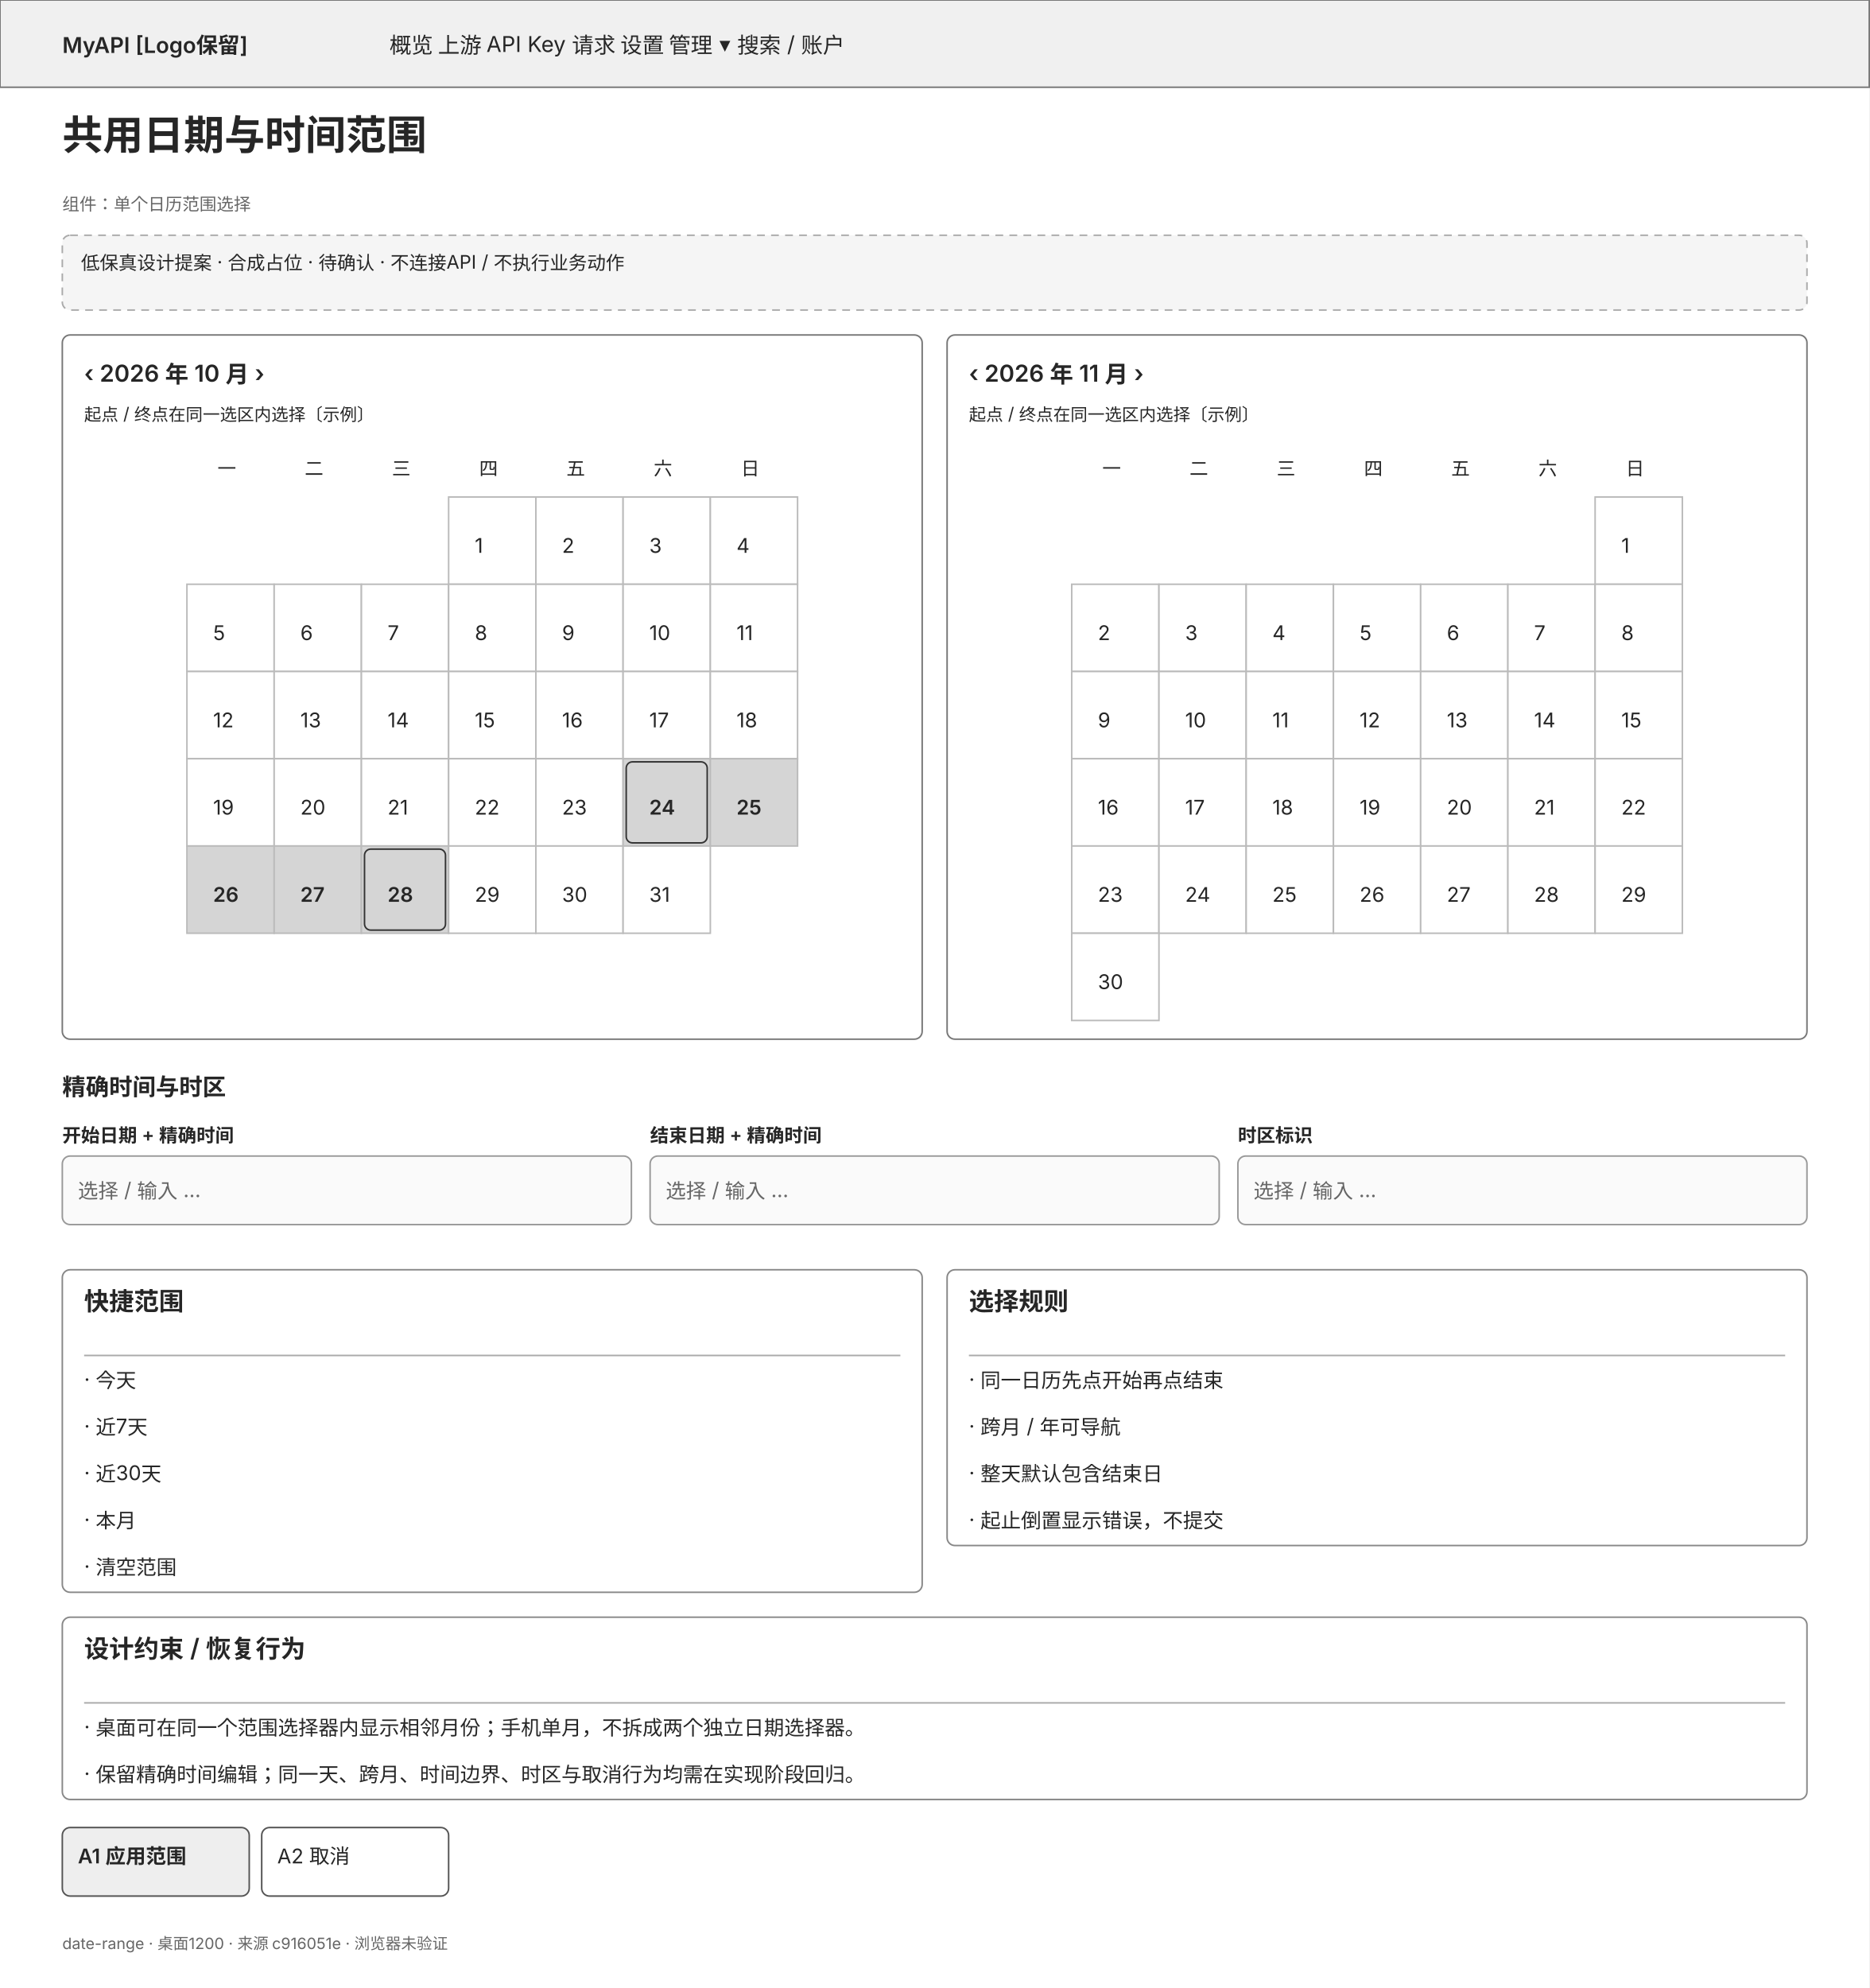
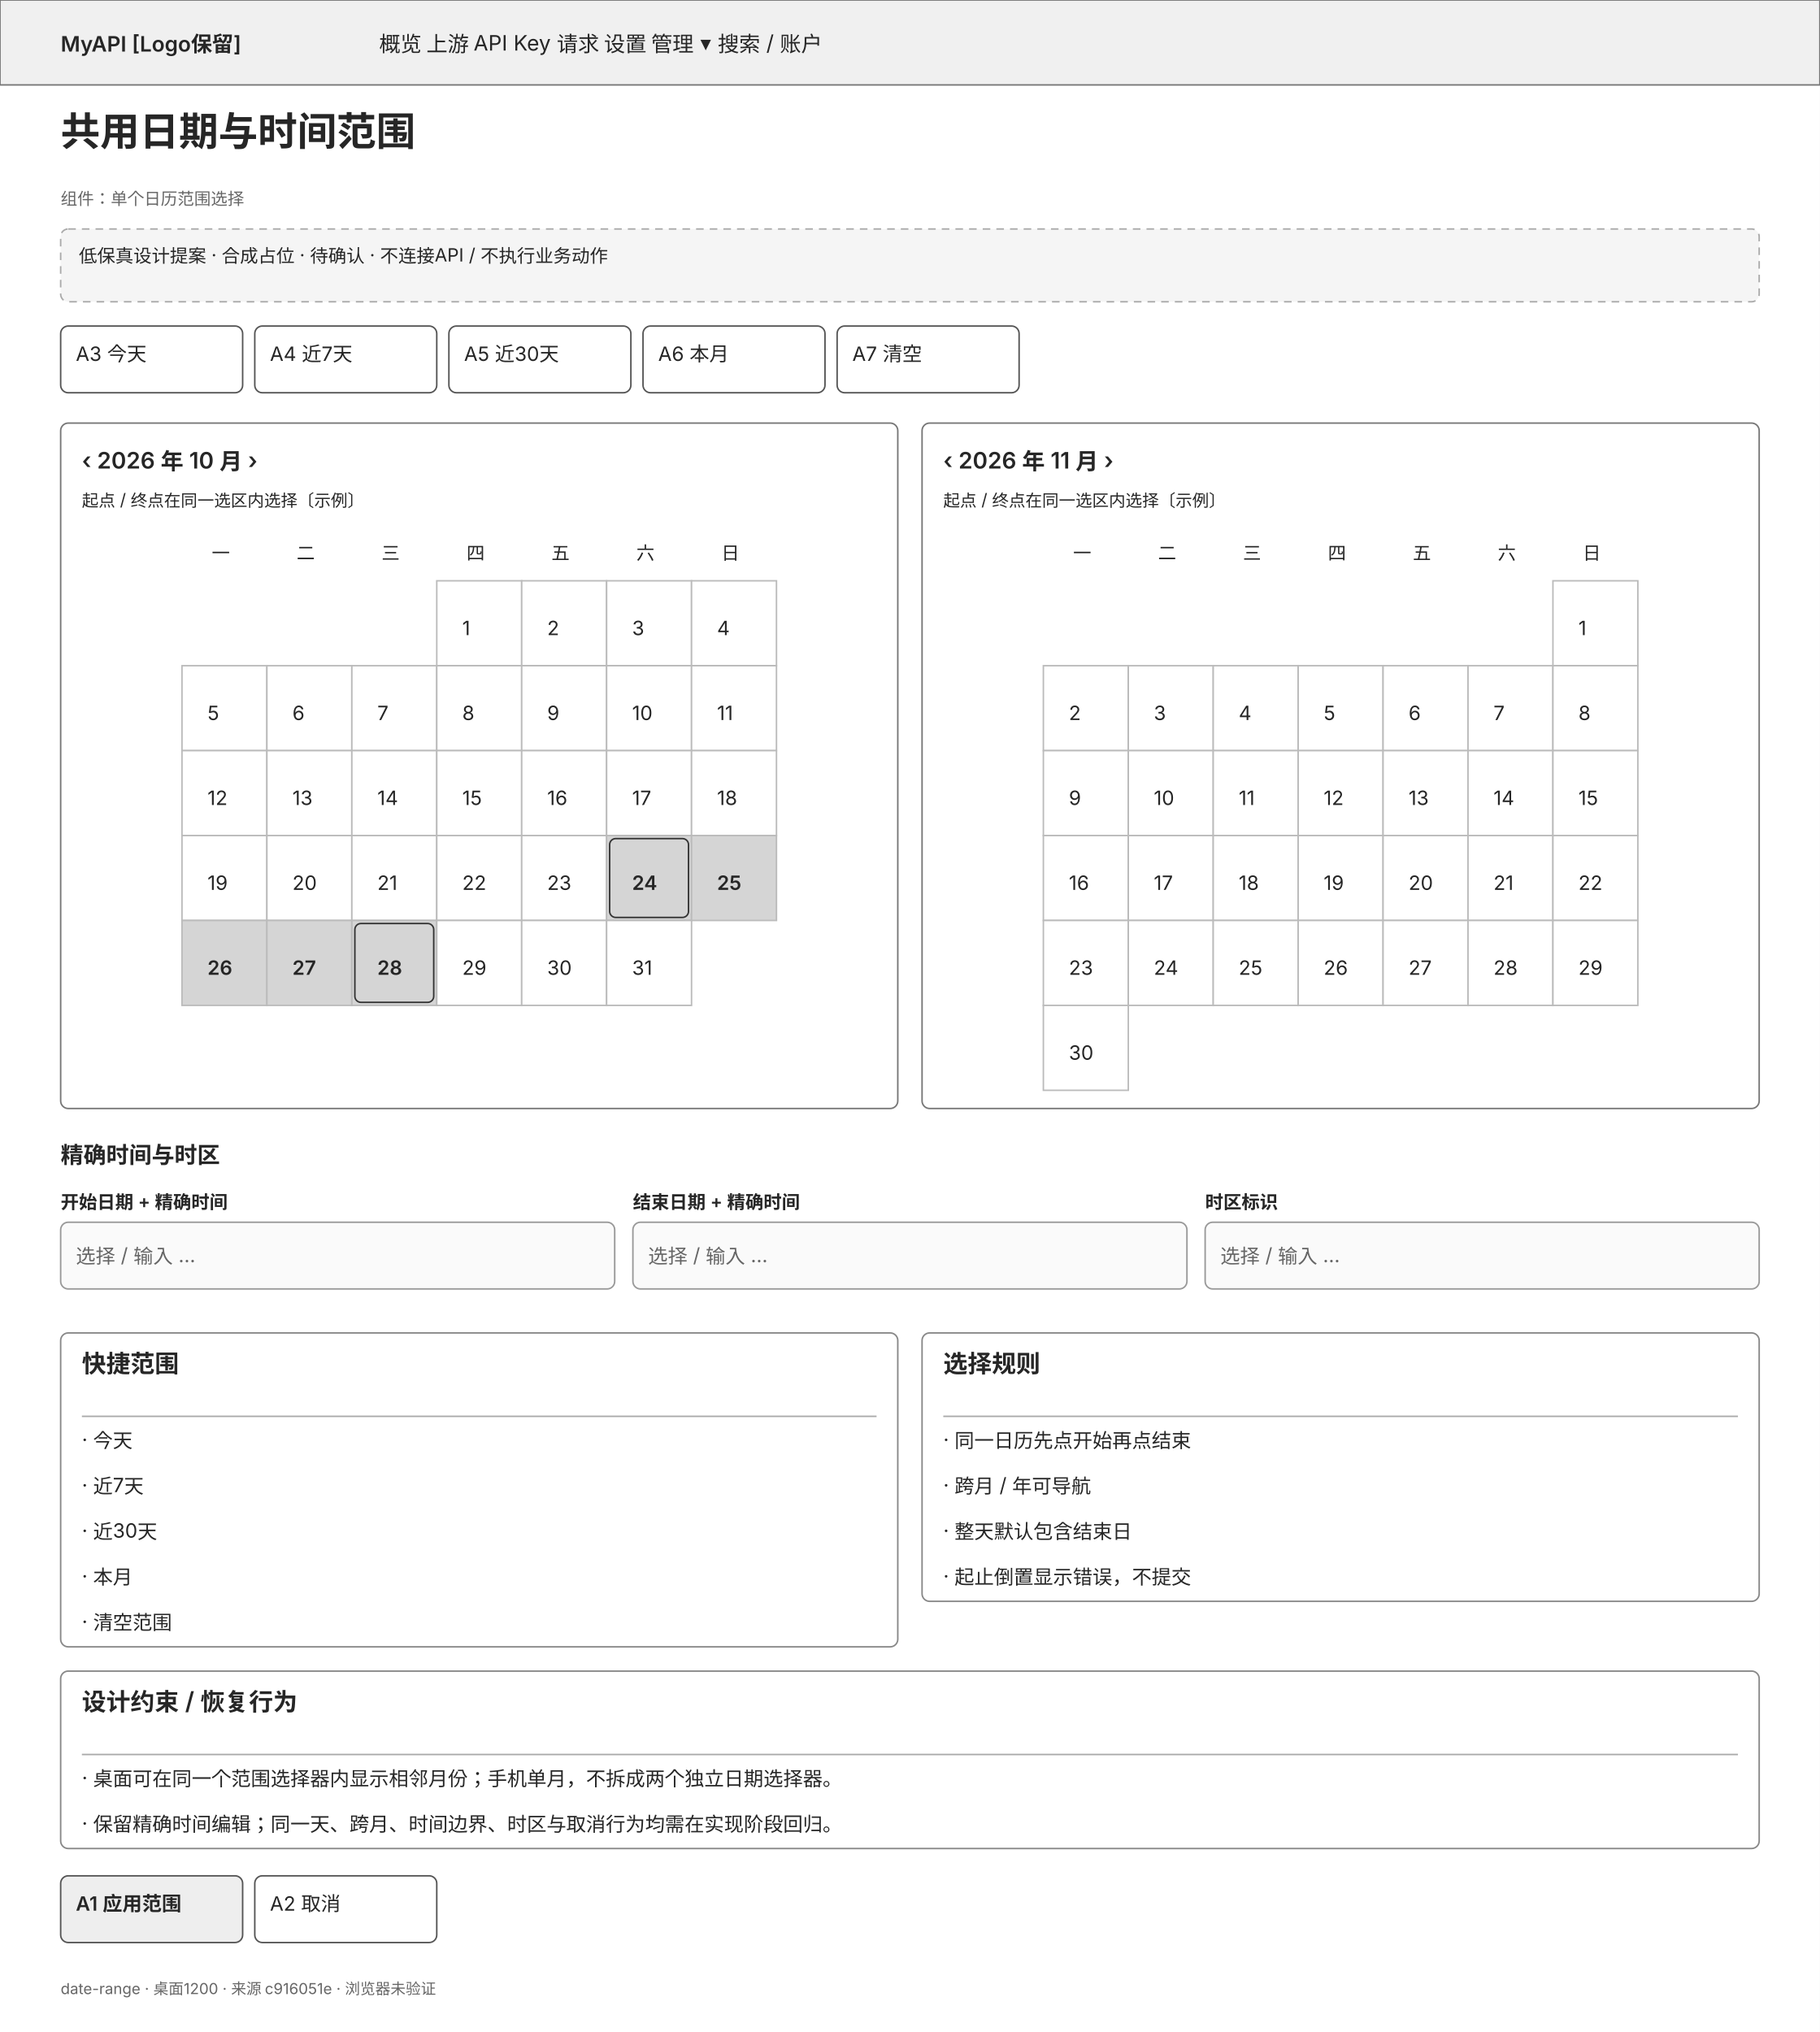
- <svg xmlns="http://www.w3.org/2000/svg" width="1200" height="1276" viewBox="0 0 1200 1276" role="img" aria-labelledby="title desc">
+ <svg xmlns="http://www.w3.org/2000/svg" width="1200" height="1340" viewBox="0 0 1200 1340" role="img" aria-labelledby="title desc">
  <rect width="100%" height="100%" fill="#ffffff" />
  <g font-family="system-ui, -apple-system, BlinkMacSystemFont, sans-serif">
    <rect x="0" y="0" width="1200" height="56" rx="0" fill="#f0f0f0" stroke="#777777" />
    <text x="40" y="34" font-size="14" font-weight="600" fill="#262626">MyAPI  [Logo保留]</text>
    <text x="250" y="34" font-size="14" font-weight="normal" fill="#262626">概览    上游    API Key    请求    设置    管理 ▾       搜索 / 账户</text>
    <text x="40" y="96" font-size="26" font-weight="600" fill="#262626">共用日期与时间范围</text>
    <text x="40" y="135" font-size="11" font-weight="normal" fill="#666666">组件：单个日历范围选择</text>
    <rect x="40" y="151" width="1120" height="48" rx="5" fill="#f5f5f5" stroke="#aaaaaa" stroke-dasharray="5 4" />
    <text x="52" y="173" font-size="12" font-weight="normal" fill="#262626">低保真设计提案 · 合成占位 · 待确认 · 不连接API / 不执行业务动作</text>
-     <rect x="40.0" y="215" width="552.0" height="452" rx="5" fill="#ffffff" stroke="#777777" />
-     <text x="54.0" y="245" font-size="15" font-weight="600" fill="#262626">‹  2026 年 10 月  ›</text>
-     <text x="54.0" y="270" font-size="11" font-weight="normal" fill="#262626">起点 / 终点在同一选区内选择〔示例〕</text>
-     <text x="139.6" y="305" font-size="12" font-weight="normal" fill="#262626">一</text>
-     <text x="195.6" y="305" font-size="12" font-weight="normal" fill="#262626">二</text>
-     <text x="251.6" y="305" font-size="12" font-weight="normal" fill="#262626">三</text>
-     <text x="307.6" y="305" font-size="12" font-weight="normal" fill="#262626">四</text>
-     <text x="363.6" y="305" font-size="12" font-weight="normal" fill="#262626">五</text>
-     <text x="419.6" y="305" font-size="12" font-weight="normal" fill="#262626">六</text>
-     <text x="475.6" y="305" font-size="12" font-weight="normal" fill="#262626">日</text>
-     <rect x="288.0" y="319" width="56" height="56" rx="0" fill="#ffffff" stroke="#bbbbbb" />
-     <text x="304.8" y="354.84" font-size="13" font-weight="normal" fill="#262626">1</text>
-     <rect x="344.0" y="319" width="56" height="56" rx="0" fill="#ffffff" stroke="#bbbbbb" />
-     <text x="360.8" y="354.84" font-size="13" font-weight="normal" fill="#262626">2</text>
-     <rect x="400.0" y="319" width="56" height="56" rx="0" fill="#ffffff" stroke="#bbbbbb" />
-     <text x="416.8" y="354.84" font-size="13" font-weight="normal" fill="#262626">3</text>
-     <rect x="456.0" y="319" width="56" height="56" rx="0" fill="#ffffff" stroke="#bbbbbb" />
-     <text x="472.8" y="354.84" font-size="13" font-weight="normal" fill="#262626">4</text>
-     <rect x="120.0" y="375" width="56" height="56" rx="0" fill="#ffffff" stroke="#bbbbbb" />
-     <text x="136.8" y="410.84" font-size="13" font-weight="normal" fill="#262626">5</text>
-     <rect x="176.0" y="375" width="56" height="56" rx="0" fill="#ffffff" stroke="#bbbbbb" />
-     <text x="192.8" y="410.84" font-size="13" font-weight="normal" fill="#262626">6</text>
-     <rect x="232.0" y="375" width="56" height="56" rx="0" fill="#ffffff" stroke="#bbbbbb" />
-     <text x="248.8" y="410.84" font-size="13" font-weight="normal" fill="#262626">7</text>
-     <rect x="288.0" y="375" width="56" height="56" rx="0" fill="#ffffff" stroke="#bbbbbb" />
-     <text x="304.8" y="410.84" font-size="13" font-weight="normal" fill="#262626">8</text>
-     <rect x="344.0" y="375" width="56" height="56" rx="0" fill="#ffffff" stroke="#bbbbbb" />
-     <text x="360.8" y="410.84" font-size="13" font-weight="normal" fill="#262626">9</text>
-     <rect x="400.0" y="375" width="56" height="56" rx="0" fill="#ffffff" stroke="#bbbbbb" />
-     <text x="416.8" y="410.84" font-size="13" font-weight="normal" fill="#262626">10</text>
-     <rect x="456.0" y="375" width="56" height="56" rx="0" fill="#ffffff" stroke="#bbbbbb" />
-     <text x="472.8" y="410.84" font-size="13" font-weight="normal" fill="#262626">11</text>
-     <rect x="120.0" y="431" width="56" height="56" rx="0" fill="#ffffff" stroke="#bbbbbb" />
-     <text x="136.8" y="466.84" font-size="13" font-weight="normal" fill="#262626">12</text>
-     <rect x="176.0" y="431" width="56" height="56" rx="0" fill="#ffffff" stroke="#bbbbbb" />
-     <text x="192.8" y="466.84" font-size="13" font-weight="normal" fill="#262626">13</text>
-     <rect x="232.0" y="431" width="56" height="56" rx="0" fill="#ffffff" stroke="#bbbbbb" />
-     <text x="248.8" y="466.84" font-size="13" font-weight="normal" fill="#262626">14</text>
-     <rect x="288.0" y="431" width="56" height="56" rx="0" fill="#ffffff" stroke="#bbbbbb" />
-     <text x="304.8" y="466.84" font-size="13" font-weight="normal" fill="#262626">15</text>
-     <rect x="344.0" y="431" width="56" height="56" rx="0" fill="#ffffff" stroke="#bbbbbb" />
-     <text x="360.8" y="466.84" font-size="13" font-weight="normal" fill="#262626">16</text>
-     <rect x="400.0" y="431" width="56" height="56" rx="0" fill="#ffffff" stroke="#bbbbbb" />
-     <text x="416.8" y="466.84" font-size="13" font-weight="normal" fill="#262626">17</text>
-     <rect x="456.0" y="431" width="56" height="56" rx="0" fill="#ffffff" stroke="#bbbbbb" />
-     <text x="472.8" y="466.84" font-size="13" font-weight="normal" fill="#262626">18</text>
-     <rect x="120.0" y="487" width="56" height="56" rx="0" fill="#ffffff" stroke="#bbbbbb" />
-     <text x="136.8" y="522.84" font-size="13" font-weight="normal" fill="#262626">19</text>
-     <rect x="176.0" y="487" width="56" height="56" rx="0" fill="#ffffff" stroke="#bbbbbb" />
-     <text x="192.8" y="522.84" font-size="13" font-weight="normal" fill="#262626">20</text>
-     <rect x="232.0" y="487" width="56" height="56" rx="0" fill="#ffffff" stroke="#bbbbbb" />
-     <text x="248.8" y="522.84" font-size="13" font-weight="normal" fill="#262626">21</text>
-     <rect x="288.0" y="487" width="56" height="56" rx="0" fill="#ffffff" stroke="#bbbbbb" />
-     <text x="304.8" y="522.84" font-size="13" font-weight="normal" fill="#262626">22</text>
-     <rect x="344.0" y="487" width="56" height="56" rx="0" fill="#ffffff" stroke="#bbbbbb" />
-     <text x="360.8" y="522.84" font-size="13" font-weight="normal" fill="#262626">23</text>
-     <rect x="400.0" y="487" width="56" height="56" rx="0" fill="#d5d5d5" stroke="#bbbbbb" />
-     <text x="416.8" y="522.84" font-size="13" font-weight="600" fill="#262626">24</text>
-     <rect x="402.0" y="489" width="52" height="52" rx="4" fill="none" stroke="#333333" />
-     <rect x="456.0" y="487" width="56" height="56" rx="0" fill="#d5d5d5" stroke="#bbbbbb" />
-     <text x="472.8" y="522.84" font-size="13" font-weight="600" fill="#262626">25</text>
-     <rect x="120.0" y="543" width="56" height="56" rx="0" fill="#d5d5d5" stroke="#bbbbbb" />
-     <text x="136.8" y="578.84" font-size="13" font-weight="600" fill="#262626">26</text>
-     <rect x="176.0" y="543" width="56" height="56" rx="0" fill="#d5d5d5" stroke="#bbbbbb" />
-     <text x="192.8" y="578.84" font-size="13" font-weight="600" fill="#262626">27</text>
-     <rect x="232.0" y="543" width="56" height="56" rx="0" fill="#d5d5d5" stroke="#bbbbbb" />
-     <text x="248.8" y="578.84" font-size="13" font-weight="600" fill="#262626">28</text>
-     <rect x="234.0" y="545" width="52" height="52" rx="4" fill="none" stroke="#333333" />
-     <rect x="288.0" y="543" width="56" height="56" rx="0" fill="#ffffff" stroke="#bbbbbb" />
-     <text x="304.8" y="578.84" font-size="13" font-weight="normal" fill="#262626">29</text>
-     <rect x="344.0" y="543" width="56" height="56" rx="0" fill="#ffffff" stroke="#bbbbbb" />
-     <text x="360.8" y="578.84" font-size="13" font-weight="normal" fill="#262626">30</text>
-     <rect x="400.0" y="543" width="56" height="56" rx="0" fill="#ffffff" stroke="#bbbbbb" />
-     <text x="416.8" y="578.84" font-size="13" font-weight="normal" fill="#262626">31</text>
-     <rect x="608.0" y="215" width="552.0" height="452" rx="5" fill="#ffffff" stroke="#777777" />
-     <text x="622.0" y="245" font-size="15" font-weight="600" fill="#262626">‹  2026 年 11 月  ›</text>
-     <text x="622.0" y="270" font-size="11" font-weight="normal" fill="#262626">起点 / 终点在同一选区内选择〔示例〕</text>
-     <text x="707.6" y="305" font-size="12" font-weight="normal" fill="#262626">一</text>
-     <text x="763.6" y="305" font-size="12" font-weight="normal" fill="#262626">二</text>
-     <text x="819.6" y="305" font-size="12" font-weight="normal" fill="#262626">三</text>
-     <text x="875.6" y="305" font-size="12" font-weight="normal" fill="#262626">四</text>
-     <text x="931.6" y="305" font-size="12" font-weight="normal" fill="#262626">五</text>
-     <text x="987.6" y="305" font-size="12" font-weight="normal" fill="#262626">六</text>
-     <text x="1043.6" y="305" font-size="12" font-weight="normal" fill="#262626">日</text>
-     <rect x="1024.0" y="319" width="56" height="56" rx="0" fill="#ffffff" stroke="#bbbbbb" />
-     <text x="1040.8" y="354.84" font-size="13" font-weight="normal" fill="#262626">1</text>
-     <rect x="688.0" y="375" width="56" height="56" rx="0" fill="#ffffff" stroke="#bbbbbb" />
-     <text x="704.8" y="410.84" font-size="13" font-weight="normal" fill="#262626">2</text>
-     <rect x="744.0" y="375" width="56" height="56" rx="0" fill="#ffffff" stroke="#bbbbbb" />
-     <text x="760.8" y="410.84" font-size="13" font-weight="normal" fill="#262626">3</text>
-     <rect x="800.0" y="375" width="56" height="56" rx="0" fill="#ffffff" stroke="#bbbbbb" />
-     <text x="816.8" y="410.84" font-size="13" font-weight="normal" fill="#262626">4</text>
-     <rect x="856.0" y="375" width="56" height="56" rx="0" fill="#ffffff" stroke="#bbbbbb" />
-     <text x="872.8" y="410.84" font-size="13" font-weight="normal" fill="#262626">5</text>
-     <rect x="912.0" y="375" width="56" height="56" rx="0" fill="#ffffff" stroke="#bbbbbb" />
-     <text x="928.8" y="410.84" font-size="13" font-weight="normal" fill="#262626">6</text>
-     <rect x="968.0" y="375" width="56" height="56" rx="0" fill="#ffffff" stroke="#bbbbbb" />
-     <text x="984.8" y="410.84" font-size="13" font-weight="normal" fill="#262626">7</text>
-     <rect x="1024.0" y="375" width="56" height="56" rx="0" fill="#ffffff" stroke="#bbbbbb" />
-     <text x="1040.8" y="410.84" font-size="13" font-weight="normal" fill="#262626">8</text>
-     <rect x="688.0" y="431" width="56" height="56" rx="0" fill="#ffffff" stroke="#bbbbbb" />
-     <text x="704.8" y="466.84" font-size="13" font-weight="normal" fill="#262626">9</text>
-     <rect x="744.0" y="431" width="56" height="56" rx="0" fill="#ffffff" stroke="#bbbbbb" />
-     <text x="760.8" y="466.84" font-size="13" font-weight="normal" fill="#262626">10</text>
-     <rect x="800.0" y="431" width="56" height="56" rx="0" fill="#ffffff" stroke="#bbbbbb" />
-     <text x="816.8" y="466.84" font-size="13" font-weight="normal" fill="#262626">11</text>
-     <rect x="856.0" y="431" width="56" height="56" rx="0" fill="#ffffff" stroke="#bbbbbb" />
-     <text x="872.8" y="466.84" font-size="13" font-weight="normal" fill="#262626">12</text>
-     <rect x="912.0" y="431" width="56" height="56" rx="0" fill="#ffffff" stroke="#bbbbbb" />
-     <text x="928.8" y="466.84" font-size="13" font-weight="normal" fill="#262626">13</text>
-     <rect x="968.0" y="431" width="56" height="56" rx="0" fill="#ffffff" stroke="#bbbbbb" />
-     <text x="984.8" y="466.84" font-size="13" font-weight="normal" fill="#262626">14</text>
-     <rect x="1024.0" y="431" width="56" height="56" rx="0" fill="#ffffff" stroke="#bbbbbb" />
-     <text x="1040.8" y="466.84" font-size="13" font-weight="normal" fill="#262626">15</text>
-     <rect x="688.0" y="487" width="56" height="56" rx="0" fill="#ffffff" stroke="#bbbbbb" />
-     <text x="704.8" y="522.84" font-size="13" font-weight="normal" fill="#262626">16</text>
-     <rect x="744.0" y="487" width="56" height="56" rx="0" fill="#ffffff" stroke="#bbbbbb" />
-     <text x="760.8" y="522.84" font-size="13" font-weight="normal" fill="#262626">17</text>
-     <rect x="800.0" y="487" width="56" height="56" rx="0" fill="#ffffff" stroke="#bbbbbb" />
-     <text x="816.8" y="522.84" font-size="13" font-weight="normal" fill="#262626">18</text>
-     <rect x="856.0" y="487" width="56" height="56" rx="0" fill="#ffffff" stroke="#bbbbbb" />
-     <text x="872.8" y="522.84" font-size="13" font-weight="normal" fill="#262626">19</text>
-     <rect x="912.0" y="487" width="56" height="56" rx="0" fill="#ffffff" stroke="#bbbbbb" />
-     <text x="928.8" y="522.84" font-size="13" font-weight="normal" fill="#262626">20</text>
-     <rect x="968.0" y="487" width="56" height="56" rx="0" fill="#ffffff" stroke="#bbbbbb" />
-     <text x="984.8" y="522.84" font-size="13" font-weight="normal" fill="#262626">21</text>
-     <rect x="1024.0" y="487" width="56" height="56" rx="0" fill="#ffffff" stroke="#bbbbbb" />
-     <text x="1040.8" y="522.84" font-size="13" font-weight="normal" fill="#262626">22</text>
-     <rect x="688.0" y="543" width="56" height="56" rx="0" fill="#ffffff" stroke="#bbbbbb" />
-     <text x="704.8" y="578.84" font-size="13" font-weight="normal" fill="#262626">23</text>
-     <rect x="744.0" y="543" width="56" height="56" rx="0" fill="#ffffff" stroke="#bbbbbb" />
-     <text x="760.8" y="578.84" font-size="13" font-weight="normal" fill="#262626">24</text>
-     <rect x="800.0" y="543" width="56" height="56" rx="0" fill="#ffffff" stroke="#bbbbbb" />
-     <text x="816.8" y="578.84" font-size="13" font-weight="normal" fill="#262626">25</text>
-     <rect x="856.0" y="543" width="56" height="56" rx="0" fill="#ffffff" stroke="#bbbbbb" />
-     <text x="872.8" y="578.84" font-size="13" font-weight="normal" fill="#262626">26</text>
-     <rect x="912.0" y="543" width="56" height="56" rx="0" fill="#ffffff" stroke="#bbbbbb" />
-     <text x="928.8" y="578.84" font-size="13" font-weight="normal" fill="#262626">27</text>
-     <rect x="968.0" y="543" width="56" height="56" rx="0" fill="#ffffff" stroke="#bbbbbb" />
-     <text x="984.8" y="578.84" font-size="13" font-weight="normal" fill="#262626">28</text>
-     <rect x="1024.0" y="543" width="56" height="56" rx="0" fill="#ffffff" stroke="#bbbbbb" />
-     <text x="1040.8" y="578.84" font-size="13" font-weight="normal" fill="#262626">29</text>
-     <rect x="688.0" y="599" width="56" height="56" rx="0" fill="#ffffff" stroke="#bbbbbb" />
-     <text x="704.8" y="634.84" font-size="13" font-weight="normal" fill="#262626">30</text>
-     <text x="40" y="703" font-size="15" font-weight="600" fill="#262626">精确时间与时区</text>
-     <text x="40.0" y="733" font-size="12" font-weight="600" fill="#262626">开始日期 + 精确时间</text>
-     <rect x="40.0" y="742" width="365.333" height="44" rx="5" fill="#fafafa" stroke="#999999" />
-     <text x="50.0" y="769" font-size="13" font-weight="normal" fill="#666666">选择 / 输入 …</text>
-     <text x="417.333" y="733" font-size="12" font-weight="600" fill="#262626">结束日期 + 精确时间</text>
-     <rect x="417.333" y="742" width="365.333" height="44" rx="5" fill="#fafafa" stroke="#999999" />
-     <text x="427.333" y="769" font-size="13" font-weight="normal" fill="#666666">选择 / 输入 …</text>
-     <text x="794.667" y="733" font-size="12" font-weight="600" fill="#262626">时区标识</text>
-     <rect x="794.667" y="742" width="365.333" height="44" rx="5" fill="#fafafa" stroke="#999999" />
-     <text x="804.667" y="769" font-size="13" font-weight="normal" fill="#666666">选择 / 输入 …</text>
-     <rect x="40.0" y="815" width="552.0" height="207" rx="5" fill="#ffffff" stroke="#888888" />
-     <text x="54.0" y="841" font-size="16" font-weight="600" fill="#262626">快捷范围</text>
-     <line x1="54.0" y1="870" x2="578.0" y2="870" stroke="#aaaaaa" />
-     <text x="54.0" y="890" font-size="13" font-weight="normal" fill="#262626">· 今天</text>
-     <text x="54.0" y="920" font-size="13" font-weight="normal" fill="#262626">· 近7天</text>
-     <text x="54.0" y="950" font-size="13" font-weight="normal" fill="#262626">· 近30天</text>
-     <text x="54.0" y="980" font-size="13" font-weight="normal" fill="#262626">· 本月</text>
-     <text x="54.0" y="1010" font-size="13" font-weight="normal" fill="#262626">· 清空范围</text>
-     <rect x="608.0" y="815" width="552.0" height="177" rx="5" fill="#ffffff" stroke="#888888" />
-     <text x="622.0" y="841" font-size="16" font-weight="600" fill="#262626">选择规则</text>
-     <line x1="622.0" y1="870" x2="1146.0" y2="870" stroke="#aaaaaa" />
-     <text x="622.0" y="890" font-size="13" font-weight="normal" fill="#262626">· 同一日历先点开始再点结束</text>
-     <text x="622.0" y="920" font-size="13" font-weight="normal" fill="#262626">· 跨月 / 年可导航</text>
-     <text x="622.0" y="950" font-size="13" font-weight="normal" fill="#262626">· 整天默认包含结束日</text>
-     <text x="622.0" y="980" font-size="13" font-weight="normal" fill="#262626">· 起止倒置显示错误，不提交</text>
-     <rect x="40" y="1038" width="1120" height="117" rx="5" fill="#ffffff" stroke="#888888" />
-     <text x="54" y="1064" font-size="16" font-weight="600" fill="#262626">设计约束 / 恢复行为</text>
-     <line x1="54" y1="1093" x2="1146" y2="1093" stroke="#aaaaaa" />
-     <text x="54" y="1113" font-size="13" font-weight="normal" fill="#262626">· 桌面可在同一个范围选择器内显示相邻月份；手机单月，不拆成两个独立日期选择器。</text>
-     <text x="54" y="1143" font-size="13" font-weight="normal" fill="#262626">· 保留精确时间编辑；同一天、跨月、时间边界、时区与取消行为均需在实现阶段回归。</text>
-     <rect x="40" y="1173" width="120" height="44" rx="5" fill="#eeeeee" stroke="#555555" />
-     <text x="50" y="1196" font-size="13" font-weight="600" fill="#262626">A1 应用范围</text>
-     <rect x="168" y="1173" width="120" height="44" rx="5" fill="#ffffff" stroke="#555555" />
-     <text x="178" y="1196" font-size="13" font-weight="normal" fill="#262626">A2 取消</text>
-     <text x="40" y="1251" font-size="10" font-weight="normal" fill="#666666">date-range · 桌面1200 · 来源 c916051e · 浏览器未验证</text>
+     <rect x="40" y="215" width="120" height="44" rx="5" fill="#ffffff" stroke="#555555" />
+     <text x="50" y="238" font-size="13" font-weight="normal" fill="#262626">A3 今天</text>
+     <rect x="168" y="215" width="120" height="44" rx="5" fill="#ffffff" stroke="#555555" />
+     <text x="178" y="238" font-size="13" font-weight="normal" fill="#262626">A4 近7天</text>
+     <rect x="296" y="215" width="120" height="44" rx="5" fill="#ffffff" stroke="#555555" />
+     <text x="306" y="238" font-size="13" font-weight="normal" fill="#262626">A5 近30天</text>
+     <rect x="424" y="215" width="120" height="44" rx="5" fill="#ffffff" stroke="#555555" />
+     <text x="434" y="238" font-size="13" font-weight="normal" fill="#262626">A6 本月</text>
+     <rect x="552" y="215" width="120" height="44" rx="5" fill="#ffffff" stroke="#555555" />
+     <text x="562" y="238" font-size="13" font-weight="normal" fill="#262626">A7 清空</text>
+     <rect x="40.0" y="279" width="552.0" height="452" rx="5" fill="#ffffff" stroke="#777777" />
+     <text x="54.0" y="309" font-size="15" font-weight="600" fill="#262626">‹  2026 年 10 月  ›</text>
+     <text x="54.0" y="334" font-size="11" font-weight="normal" fill="#262626">起点 / 终点在同一选区内选择〔示例〕</text>
+     <text x="139.6" y="369" font-size="12" font-weight="normal" fill="#262626">一</text>
+     <text x="195.6" y="369" font-size="12" font-weight="normal" fill="#262626">二</text>
+     <text x="251.6" y="369" font-size="12" font-weight="normal" fill="#262626">三</text>
+     <text x="307.6" y="369" font-size="12" font-weight="normal" fill="#262626">四</text>
+     <text x="363.6" y="369" font-size="12" font-weight="normal" fill="#262626">五</text>
+     <text x="419.6" y="369" font-size="12" font-weight="normal" fill="#262626">六</text>
+     <text x="475.6" y="369" font-size="12" font-weight="normal" fill="#262626">日</text>
+     <rect x="288.0" y="383" width="56" height="56" rx="0" fill="#ffffff" stroke="#bbbbbb" />
+     <text x="304.8" y="418.84" font-size="13" font-weight="normal" fill="#262626">1</text>
+     <rect x="344.0" y="383" width="56" height="56" rx="0" fill="#ffffff" stroke="#bbbbbb" />
+     <text x="360.8" y="418.84" font-size="13" font-weight="normal" fill="#262626">2</text>
+     <rect x="400.0" y="383" width="56" height="56" rx="0" fill="#ffffff" stroke="#bbbbbb" />
+     <text x="416.8" y="418.84" font-size="13" font-weight="normal" fill="#262626">3</text>
+     <rect x="456.0" y="383" width="56" height="56" rx="0" fill="#ffffff" stroke="#bbbbbb" />
+     <text x="472.8" y="418.84" font-size="13" font-weight="normal" fill="#262626">4</text>
+     <rect x="120.0" y="439" width="56" height="56" rx="0" fill="#ffffff" stroke="#bbbbbb" />
+     <text x="136.8" y="474.84" font-size="13" font-weight="normal" fill="#262626">5</text>
+     <rect x="176.0" y="439" width="56" height="56" rx="0" fill="#ffffff" stroke="#bbbbbb" />
+     <text x="192.8" y="474.84" font-size="13" font-weight="normal" fill="#262626">6</text>
+     <rect x="232.0" y="439" width="56" height="56" rx="0" fill="#ffffff" stroke="#bbbbbb" />
+     <text x="248.8" y="474.84" font-size="13" font-weight="normal" fill="#262626">7</text>
+     <rect x="288.0" y="439" width="56" height="56" rx="0" fill="#ffffff" stroke="#bbbbbb" />
+     <text x="304.8" y="474.84" font-size="13" font-weight="normal" fill="#262626">8</text>
+     <rect x="344.0" y="439" width="56" height="56" rx="0" fill="#ffffff" stroke="#bbbbbb" />
+     <text x="360.8" y="474.84" font-size="13" font-weight="normal" fill="#262626">9</text>
+     <rect x="400.0" y="439" width="56" height="56" rx="0" fill="#ffffff" stroke="#bbbbbb" />
+     <text x="416.8" y="474.84" font-size="13" font-weight="normal" fill="#262626">10</text>
+     <rect x="456.0" y="439" width="56" height="56" rx="0" fill="#ffffff" stroke="#bbbbbb" />
+     <text x="472.8" y="474.84" font-size="13" font-weight="normal" fill="#262626">11</text>
+     <rect x="120.0" y="495" width="56" height="56" rx="0" fill="#ffffff" stroke="#bbbbbb" />
+     <text x="136.8" y="530.84" font-size="13" font-weight="normal" fill="#262626">12</text>
+     <rect x="176.0" y="495" width="56" height="56" rx="0" fill="#ffffff" stroke="#bbbbbb" />
+     <text x="192.8" y="530.84" font-size="13" font-weight="normal" fill="#262626">13</text>
+     <rect x="232.0" y="495" width="56" height="56" rx="0" fill="#ffffff" stroke="#bbbbbb" />
+     <text x="248.8" y="530.84" font-size="13" font-weight="normal" fill="#262626">14</text>
+     <rect x="288.0" y="495" width="56" height="56" rx="0" fill="#ffffff" stroke="#bbbbbb" />
+     <text x="304.8" y="530.84" font-size="13" font-weight="normal" fill="#262626">15</text>
+     <rect x="344.0" y="495" width="56" height="56" rx="0" fill="#ffffff" stroke="#bbbbbb" />
+     <text x="360.8" y="530.84" font-size="13" font-weight="normal" fill="#262626">16</text>
+     <rect x="400.0" y="495" width="56" height="56" rx="0" fill="#ffffff" stroke="#bbbbbb" />
+     <text x="416.8" y="530.84" font-size="13" font-weight="normal" fill="#262626">17</text>
+     <rect x="456.0" y="495" width="56" height="56" rx="0" fill="#ffffff" stroke="#bbbbbb" />
+     <text x="472.8" y="530.84" font-size="13" font-weight="normal" fill="#262626">18</text>
+     <rect x="120.0" y="551" width="56" height="56" rx="0" fill="#ffffff" stroke="#bbbbbb" />
+     <text x="136.8" y="586.84" font-size="13" font-weight="normal" fill="#262626">19</text>
+     <rect x="176.0" y="551" width="56" height="56" rx="0" fill="#ffffff" stroke="#bbbbbb" />
+     <text x="192.8" y="586.84" font-size="13" font-weight="normal" fill="#262626">20</text>
+     <rect x="232.0" y="551" width="56" height="56" rx="0" fill="#ffffff" stroke="#bbbbbb" />
+     <text x="248.8" y="586.84" font-size="13" font-weight="normal" fill="#262626">21</text>
+     <rect x="288.0" y="551" width="56" height="56" rx="0" fill="#ffffff" stroke="#bbbbbb" />
+     <text x="304.8" y="586.84" font-size="13" font-weight="normal" fill="#262626">22</text>
+     <rect x="344.0" y="551" width="56" height="56" rx="0" fill="#ffffff" stroke="#bbbbbb" />
+     <text x="360.8" y="586.84" font-size="13" font-weight="normal" fill="#262626">23</text>
+     <rect x="400.0" y="551" width="56" height="56" rx="0" fill="#d5d5d5" stroke="#bbbbbb" />
+     <text x="416.8" y="586.84" font-size="13" font-weight="600" fill="#262626">24</text>
+     <rect x="402.0" y="553" width="52" height="52" rx="4" fill="none" stroke="#333333" />
+     <rect x="456.0" y="551" width="56" height="56" rx="0" fill="#d5d5d5" stroke="#bbbbbb" />
+     <text x="472.8" y="586.84" font-size="13" font-weight="600" fill="#262626">25</text>
+     <rect x="120.0" y="607" width="56" height="56" rx="0" fill="#d5d5d5" stroke="#bbbbbb" />
+     <text x="136.8" y="642.84" font-size="13" font-weight="600" fill="#262626">26</text>
+     <rect x="176.0" y="607" width="56" height="56" rx="0" fill="#d5d5d5" stroke="#bbbbbb" />
+     <text x="192.8" y="642.84" font-size="13" font-weight="600" fill="#262626">27</text>
+     <rect x="232.0" y="607" width="56" height="56" rx="0" fill="#d5d5d5" stroke="#bbbbbb" />
+     <text x="248.8" y="642.84" font-size="13" font-weight="600" fill="#262626">28</text>
+     <rect x="234.0" y="609" width="52" height="52" rx="4" fill="none" stroke="#333333" />
+     <rect x="288.0" y="607" width="56" height="56" rx="0" fill="#ffffff" stroke="#bbbbbb" />
+     <text x="304.8" y="642.84" font-size="13" font-weight="normal" fill="#262626">29</text>
+     <rect x="344.0" y="607" width="56" height="56" rx="0" fill="#ffffff" stroke="#bbbbbb" />
+     <text x="360.8" y="642.84" font-size="13" font-weight="normal" fill="#262626">30</text>
+     <rect x="400.0" y="607" width="56" height="56" rx="0" fill="#ffffff" stroke="#bbbbbb" />
+     <text x="416.8" y="642.84" font-size="13" font-weight="normal" fill="#262626">31</text>
+     <rect x="608.0" y="279" width="552.0" height="452" rx="5" fill="#ffffff" stroke="#777777" />
+     <text x="622.0" y="309" font-size="15" font-weight="600" fill="#262626">‹  2026 年 11 月  ›</text>
+     <text x="622.0" y="334" font-size="11" font-weight="normal" fill="#262626">起点 / 终点在同一选区内选择〔示例〕</text>
+     <text x="707.6" y="369" font-size="12" font-weight="normal" fill="#262626">一</text>
+     <text x="763.6" y="369" font-size="12" font-weight="normal" fill="#262626">二</text>
+     <text x="819.6" y="369" font-size="12" font-weight="normal" fill="#262626">三</text>
+     <text x="875.6" y="369" font-size="12" font-weight="normal" fill="#262626">四</text>
+     <text x="931.6" y="369" font-size="12" font-weight="normal" fill="#262626">五</text>
+     <text x="987.6" y="369" font-size="12" font-weight="normal" fill="#262626">六</text>
+     <text x="1043.6" y="369" font-size="12" font-weight="normal" fill="#262626">日</text>
+     <rect x="1024.0" y="383" width="56" height="56" rx="0" fill="#ffffff" stroke="#bbbbbb" />
+     <text x="1040.8" y="418.84" font-size="13" font-weight="normal" fill="#262626">1</text>
+     <rect x="688.0" y="439" width="56" height="56" rx="0" fill="#ffffff" stroke="#bbbbbb" />
+     <text x="704.8" y="474.84" font-size="13" font-weight="normal" fill="#262626">2</text>
+     <rect x="744.0" y="439" width="56" height="56" rx="0" fill="#ffffff" stroke="#bbbbbb" />
+     <text x="760.8" y="474.84" font-size="13" font-weight="normal" fill="#262626">3</text>
+     <rect x="800.0" y="439" width="56" height="56" rx="0" fill="#ffffff" stroke="#bbbbbb" />
+     <text x="816.8" y="474.84" font-size="13" font-weight="normal" fill="#262626">4</text>
+     <rect x="856.0" y="439" width="56" height="56" rx="0" fill="#ffffff" stroke="#bbbbbb" />
+     <text x="872.8" y="474.84" font-size="13" font-weight="normal" fill="#262626">5</text>
+     <rect x="912.0" y="439" width="56" height="56" rx="0" fill="#ffffff" stroke="#bbbbbb" />
+     <text x="928.8" y="474.84" font-size="13" font-weight="normal" fill="#262626">6</text>
+     <rect x="968.0" y="439" width="56" height="56" rx="0" fill="#ffffff" stroke="#bbbbbb" />
+     <text x="984.8" y="474.84" font-size="13" font-weight="normal" fill="#262626">7</text>
+     <rect x="1024.0" y="439" width="56" height="56" rx="0" fill="#ffffff" stroke="#bbbbbb" />
+     <text x="1040.8" y="474.84" font-size="13" font-weight="normal" fill="#262626">8</text>
+     <rect x="688.0" y="495" width="56" height="56" rx="0" fill="#ffffff" stroke="#bbbbbb" />
+     <text x="704.8" y="530.84" font-size="13" font-weight="normal" fill="#262626">9</text>
+     <rect x="744.0" y="495" width="56" height="56" rx="0" fill="#ffffff" stroke="#bbbbbb" />
+     <text x="760.8" y="530.84" font-size="13" font-weight="normal" fill="#262626">10</text>
+     <rect x="800.0" y="495" width="56" height="56" rx="0" fill="#ffffff" stroke="#bbbbbb" />
+     <text x="816.8" y="530.84" font-size="13" font-weight="normal" fill="#262626">11</text>
+     <rect x="856.0" y="495" width="56" height="56" rx="0" fill="#ffffff" stroke="#bbbbbb" />
+     <text x="872.8" y="530.84" font-size="13" font-weight="normal" fill="#262626">12</text>
+     <rect x="912.0" y="495" width="56" height="56" rx="0" fill="#ffffff" stroke="#bbbbbb" />
+     <text x="928.8" y="530.84" font-size="13" font-weight="normal" fill="#262626">13</text>
+     <rect x="968.0" y="495" width="56" height="56" rx="0" fill="#ffffff" stroke="#bbbbbb" />
+     <text x="984.8" y="530.84" font-size="13" font-weight="normal" fill="#262626">14</text>
+     <rect x="1024.0" y="495" width="56" height="56" rx="0" fill="#ffffff" stroke="#bbbbbb" />
+     <text x="1040.8" y="530.84" font-size="13" font-weight="normal" fill="#262626">15</text>
+     <rect x="688.0" y="551" width="56" height="56" rx="0" fill="#ffffff" stroke="#bbbbbb" />
+     <text x="704.8" y="586.84" font-size="13" font-weight="normal" fill="#262626">16</text>
+     <rect x="744.0" y="551" width="56" height="56" rx="0" fill="#ffffff" stroke="#bbbbbb" />
+     <text x="760.8" y="586.84" font-size="13" font-weight="normal" fill="#262626">17</text>
+     <rect x="800.0" y="551" width="56" height="56" rx="0" fill="#ffffff" stroke="#bbbbbb" />
+     <text x="816.8" y="586.84" font-size="13" font-weight="normal" fill="#262626">18</text>
+     <rect x="856.0" y="551" width="56" height="56" rx="0" fill="#ffffff" stroke="#bbbbbb" />
+     <text x="872.8" y="586.84" font-size="13" font-weight="normal" fill="#262626">19</text>
+     <rect x="912.0" y="551" width="56" height="56" rx="0" fill="#ffffff" stroke="#bbbbbb" />
+     <text x="928.8" y="586.84" font-size="13" font-weight="normal" fill="#262626">20</text>
+     <rect x="968.0" y="551" width="56" height="56" rx="0" fill="#ffffff" stroke="#bbbbbb" />
+     <text x="984.8" y="586.84" font-size="13" font-weight="normal" fill="#262626">21</text>
+     <rect x="1024.0" y="551" width="56" height="56" rx="0" fill="#ffffff" stroke="#bbbbbb" />
+     <text x="1040.8" y="586.84" font-size="13" font-weight="normal" fill="#262626">22</text>
+     <rect x="688.0" y="607" width="56" height="56" rx="0" fill="#ffffff" stroke="#bbbbbb" />
+     <text x="704.8" y="642.84" font-size="13" font-weight="normal" fill="#262626">23</text>
+     <rect x="744.0" y="607" width="56" height="56" rx="0" fill="#ffffff" stroke="#bbbbbb" />
+     <text x="760.8" y="642.84" font-size="13" font-weight="normal" fill="#262626">24</text>
+     <rect x="800.0" y="607" width="56" height="56" rx="0" fill="#ffffff" stroke="#bbbbbb" />
+     <text x="816.8" y="642.84" font-size="13" font-weight="normal" fill="#262626">25</text>
+     <rect x="856.0" y="607" width="56" height="56" rx="0" fill="#ffffff" stroke="#bbbbbb" />
+     <text x="872.8" y="642.84" font-size="13" font-weight="normal" fill="#262626">26</text>
+     <rect x="912.0" y="607" width="56" height="56" rx="0" fill="#ffffff" stroke="#bbbbbb" />
+     <text x="928.8" y="642.84" font-size="13" font-weight="normal" fill="#262626">27</text>
+     <rect x="968.0" y="607" width="56" height="56" rx="0" fill="#ffffff" stroke="#bbbbbb" />
+     <text x="984.8" y="642.84" font-size="13" font-weight="normal" fill="#262626">28</text>
+     <rect x="1024.0" y="607" width="56" height="56" rx="0" fill="#ffffff" stroke="#bbbbbb" />
+     <text x="1040.8" y="642.84" font-size="13" font-weight="normal" fill="#262626">29</text>
+     <rect x="688.0" y="663" width="56" height="56" rx="0" fill="#ffffff" stroke="#bbbbbb" />
+     <text x="704.8" y="698.84" font-size="13" font-weight="normal" fill="#262626">30</text>
+     <text x="40" y="767" font-size="15" font-weight="600" fill="#262626">精确时间与时区</text>
+     <text x="40.0" y="797" font-size="12" font-weight="600" fill="#262626">开始日期 + 精确时间</text>
+     <rect x="40.0" y="806" width="365.333" height="44" rx="5" fill="#fafafa" stroke="#999999" />
+     <text x="50.0" y="833" font-size="13" font-weight="normal" fill="#666666">选择 / 输入 …</text>
+     <text x="417.333" y="797" font-size="12" font-weight="600" fill="#262626">结束日期 + 精确时间</text>
+     <rect x="417.333" y="806" width="365.333" height="44" rx="5" fill="#fafafa" stroke="#999999" />
+     <text x="427.333" y="833" font-size="13" font-weight="normal" fill="#666666">选择 / 输入 …</text>
+     <text x="794.667" y="797" font-size="12" font-weight="600" fill="#262626">时区标识</text>
+     <rect x="794.667" y="806" width="365.333" height="44" rx="5" fill="#fafafa" stroke="#999999" />
+     <text x="804.667" y="833" font-size="13" font-weight="normal" fill="#666666">选择 / 输入 …</text>
+     <rect x="40.0" y="879" width="552.0" height="207" rx="5" fill="#ffffff" stroke="#888888" />
+     <text x="54.0" y="905" font-size="16" font-weight="600" fill="#262626">快捷范围</text>
+     <line x1="54.0" y1="934" x2="578.0" y2="934" stroke="#aaaaaa" />
+     <text x="54.0" y="954" font-size="13" font-weight="normal" fill="#262626">· 今天</text>
+     <text x="54.0" y="984" font-size="13" font-weight="normal" fill="#262626">· 近7天</text>
+     <text x="54.0" y="1014" font-size="13" font-weight="normal" fill="#262626">· 近30天</text>
+     <text x="54.0" y="1044" font-size="13" font-weight="normal" fill="#262626">· 本月</text>
+     <text x="54.0" y="1074" font-size="13" font-weight="normal" fill="#262626">· 清空范围</text>
+     <rect x="608.0" y="879" width="552.0" height="177" rx="5" fill="#ffffff" stroke="#888888" />
+     <text x="622.0" y="905" font-size="16" font-weight="600" fill="#262626">选择规则</text>
+     <line x1="622.0" y1="934" x2="1146.0" y2="934" stroke="#aaaaaa" />
+     <text x="622.0" y="954" font-size="13" font-weight="normal" fill="#262626">· 同一日历先点开始再点结束</text>
+     <text x="622.0" y="984" font-size="13" font-weight="normal" fill="#262626">· 跨月 / 年可导航</text>
+     <text x="622.0" y="1014" font-size="13" font-weight="normal" fill="#262626">· 整天默认包含结束日</text>
+     <text x="622.0" y="1044" font-size="13" font-weight="normal" fill="#262626">· 起止倒置显示错误，不提交</text>
+     <rect x="40" y="1102" width="1120" height="117" rx="5" fill="#ffffff" stroke="#888888" />
+     <text x="54" y="1128" font-size="16" font-weight="600" fill="#262626">设计约束 / 恢复行为</text>
+     <line x1="54" y1="1157" x2="1146" y2="1157" stroke="#aaaaaa" />
+     <text x="54" y="1177" font-size="13" font-weight="normal" fill="#262626">· 桌面可在同一个范围选择器内显示相邻月份；手机单月，不拆成两个独立日期选择器。</text>
+     <text x="54" y="1207" font-size="13" font-weight="normal" fill="#262626">· 保留精确时间编辑；同一天、跨月、时间边界、时区与取消行为均需在实现阶段回归。</text>
+     <rect x="40" y="1237" width="120" height="44" rx="5" fill="#eeeeee" stroke="#555555" />
+     <text x="50" y="1260" font-size="13" font-weight="600" fill="#262626">A1 应用范围</text>
+     <rect x="168" y="1237" width="120" height="44" rx="5" fill="#ffffff" stroke="#555555" />
+     <text x="178" y="1260" font-size="13" font-weight="normal" fill="#262626">A2 取消</text>
+     <text x="40" y="1315" font-size="10" font-weight="normal" fill="#666666">date-range · 桌面1200 · 来源 c916051e · 浏览器未验证</text>
  </g>
</svg>
